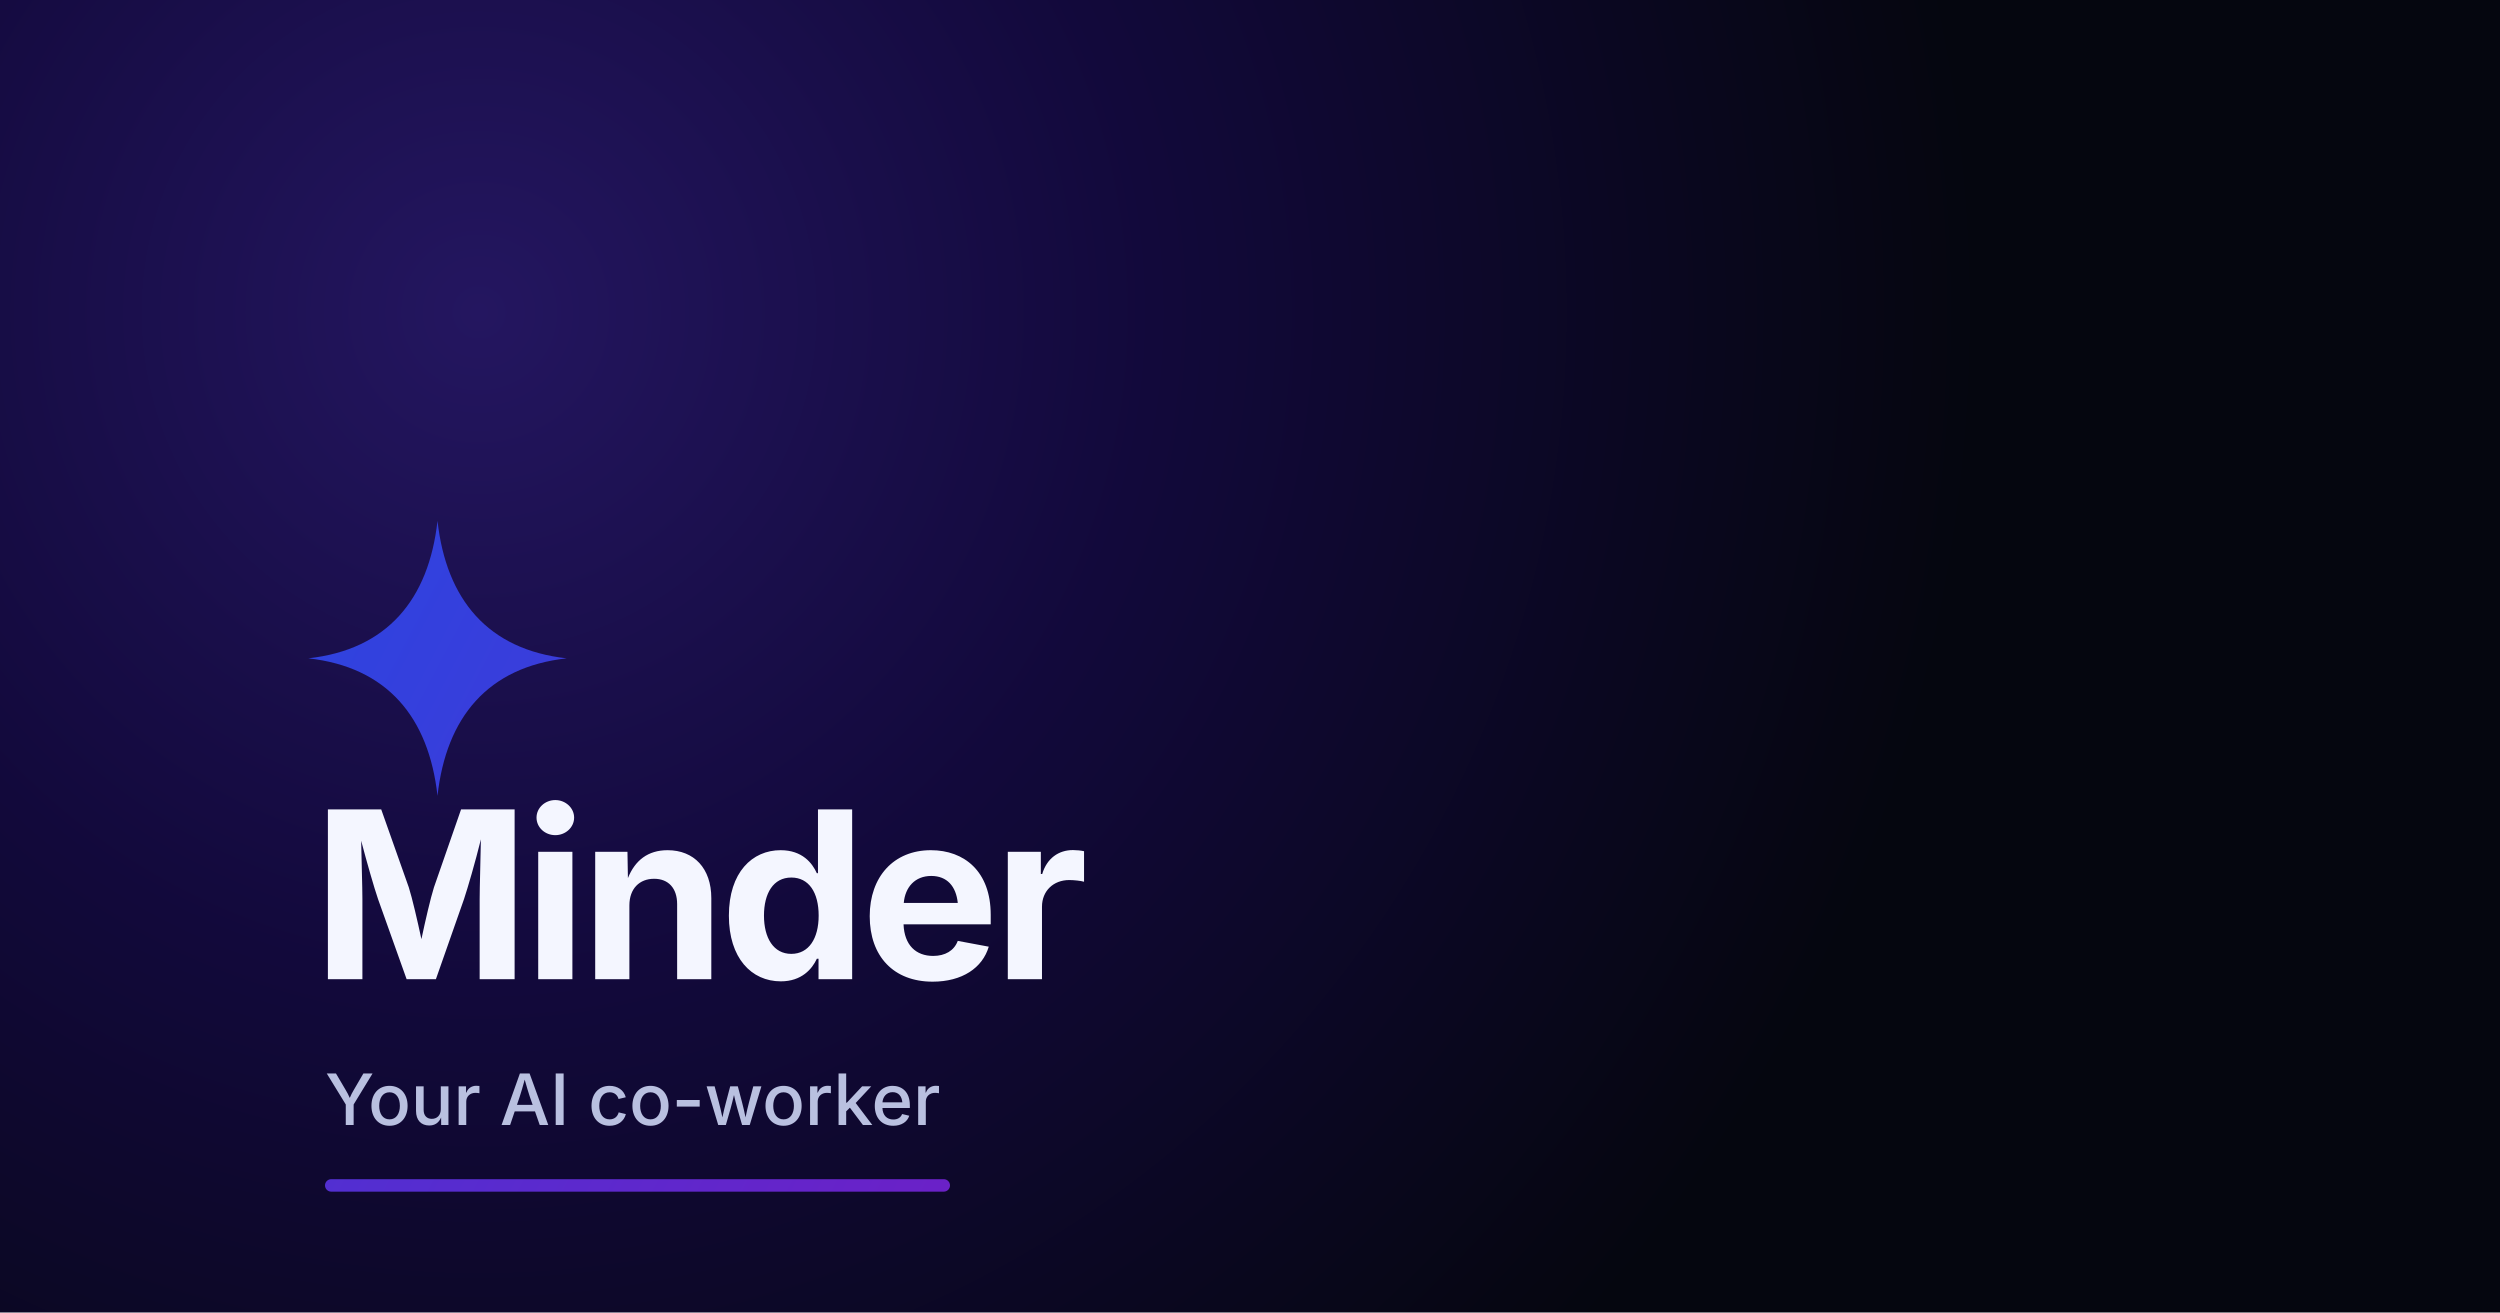
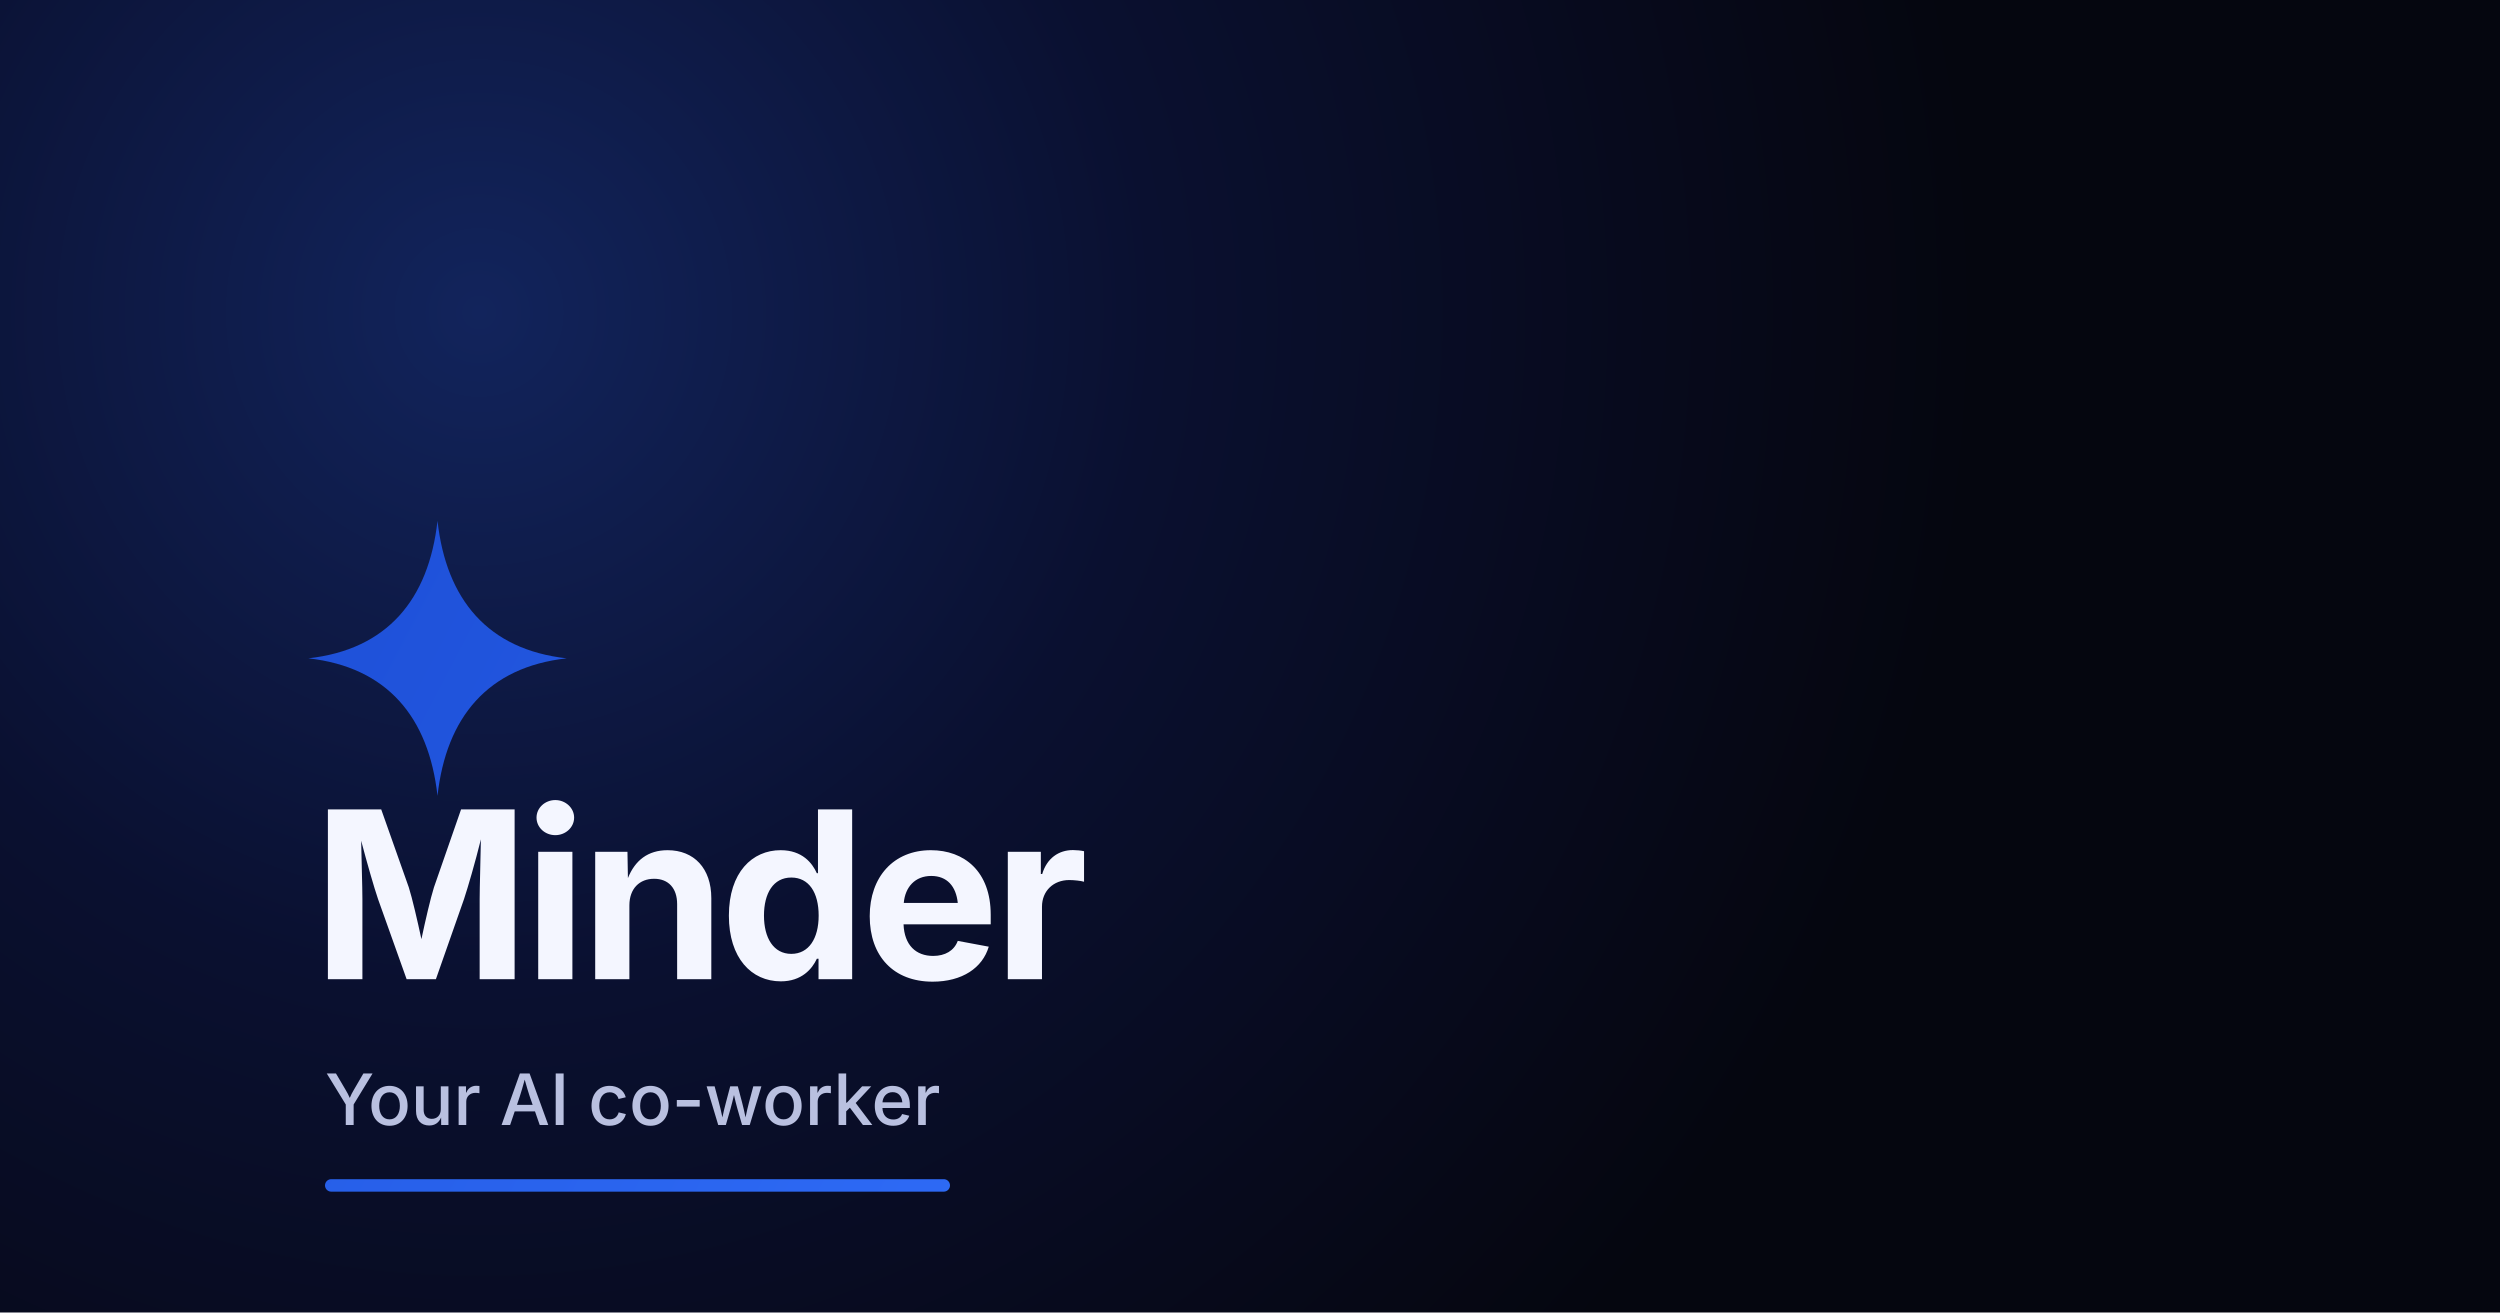
<svg xmlns="http://www.w3.org/2000/svg" width="1200" height="630" viewBox="0 0 1200 630" role="img" aria-label="Minder — Your AI Co-Worker">
  <defs>
    <linearGradient id="brand" x1="0" y1="0" x2="1200" y2="630" gradientUnits="userSpaceOnUse">
-       <stop offset="0" stop-color="#2D44E0" />
-       <stop offset="0.52" stop-color="#6E1FC6" />
-       <stop offset="1" stop-color="#B14FD0" />
+       <stop offset="0" stop-color="#1E50D8" />
+       <stop offset="0.52" stop-color="#2E6BF6" />
+       <stop offset="1" stop-color="#5AA6FF" />
    </linearGradient>
    <radialGradient id="wash" cx="230" cy="150" r="720" gradientUnits="userSpaceOnUse">
-       <stop offset="0" stop-color="#241660" />
-       <stop offset="0.45" stop-color="#12093B" />
+       <stop offset="0" stop-color="#12245C" />
+       <stop offset="0.45" stop-color="#0A1030" />
      <stop offset="1" stop-color="#05060F" />
    </radialGradient>
  </defs>
  <rect width="1200" height="630" fill="url(#wash)" />
  <g transform="translate(150 250)">
    <path d="M60 0 C64.2 37.8 84.2 61.8 122 66 C84.2 70.2 64.2 94.2 60 132 C55.8 94.2 35.8 70.2 -2 66 C35.8 61.8 55.8 37.8 60 0 Z" fill="url(#brand)" />
  </g>
  <text x="150" y="470" font-family="Inter, Segoe UI, Helvetica, Arial, sans-serif" font-size="112" font-weight="700" fill="#F4F6FF" letter-spacing="-3">Minder</text>
  <text x="156" y="540" font-family="Inter, Segoe UI, Helvetica, Arial, sans-serif" font-size="34" font-weight="500" fill="#B9C0E0">Your AI co-worker</text>
  <rect x="156" y="566" width="300" height="6" rx="3" fill="url(#brand)" />
</svg>
